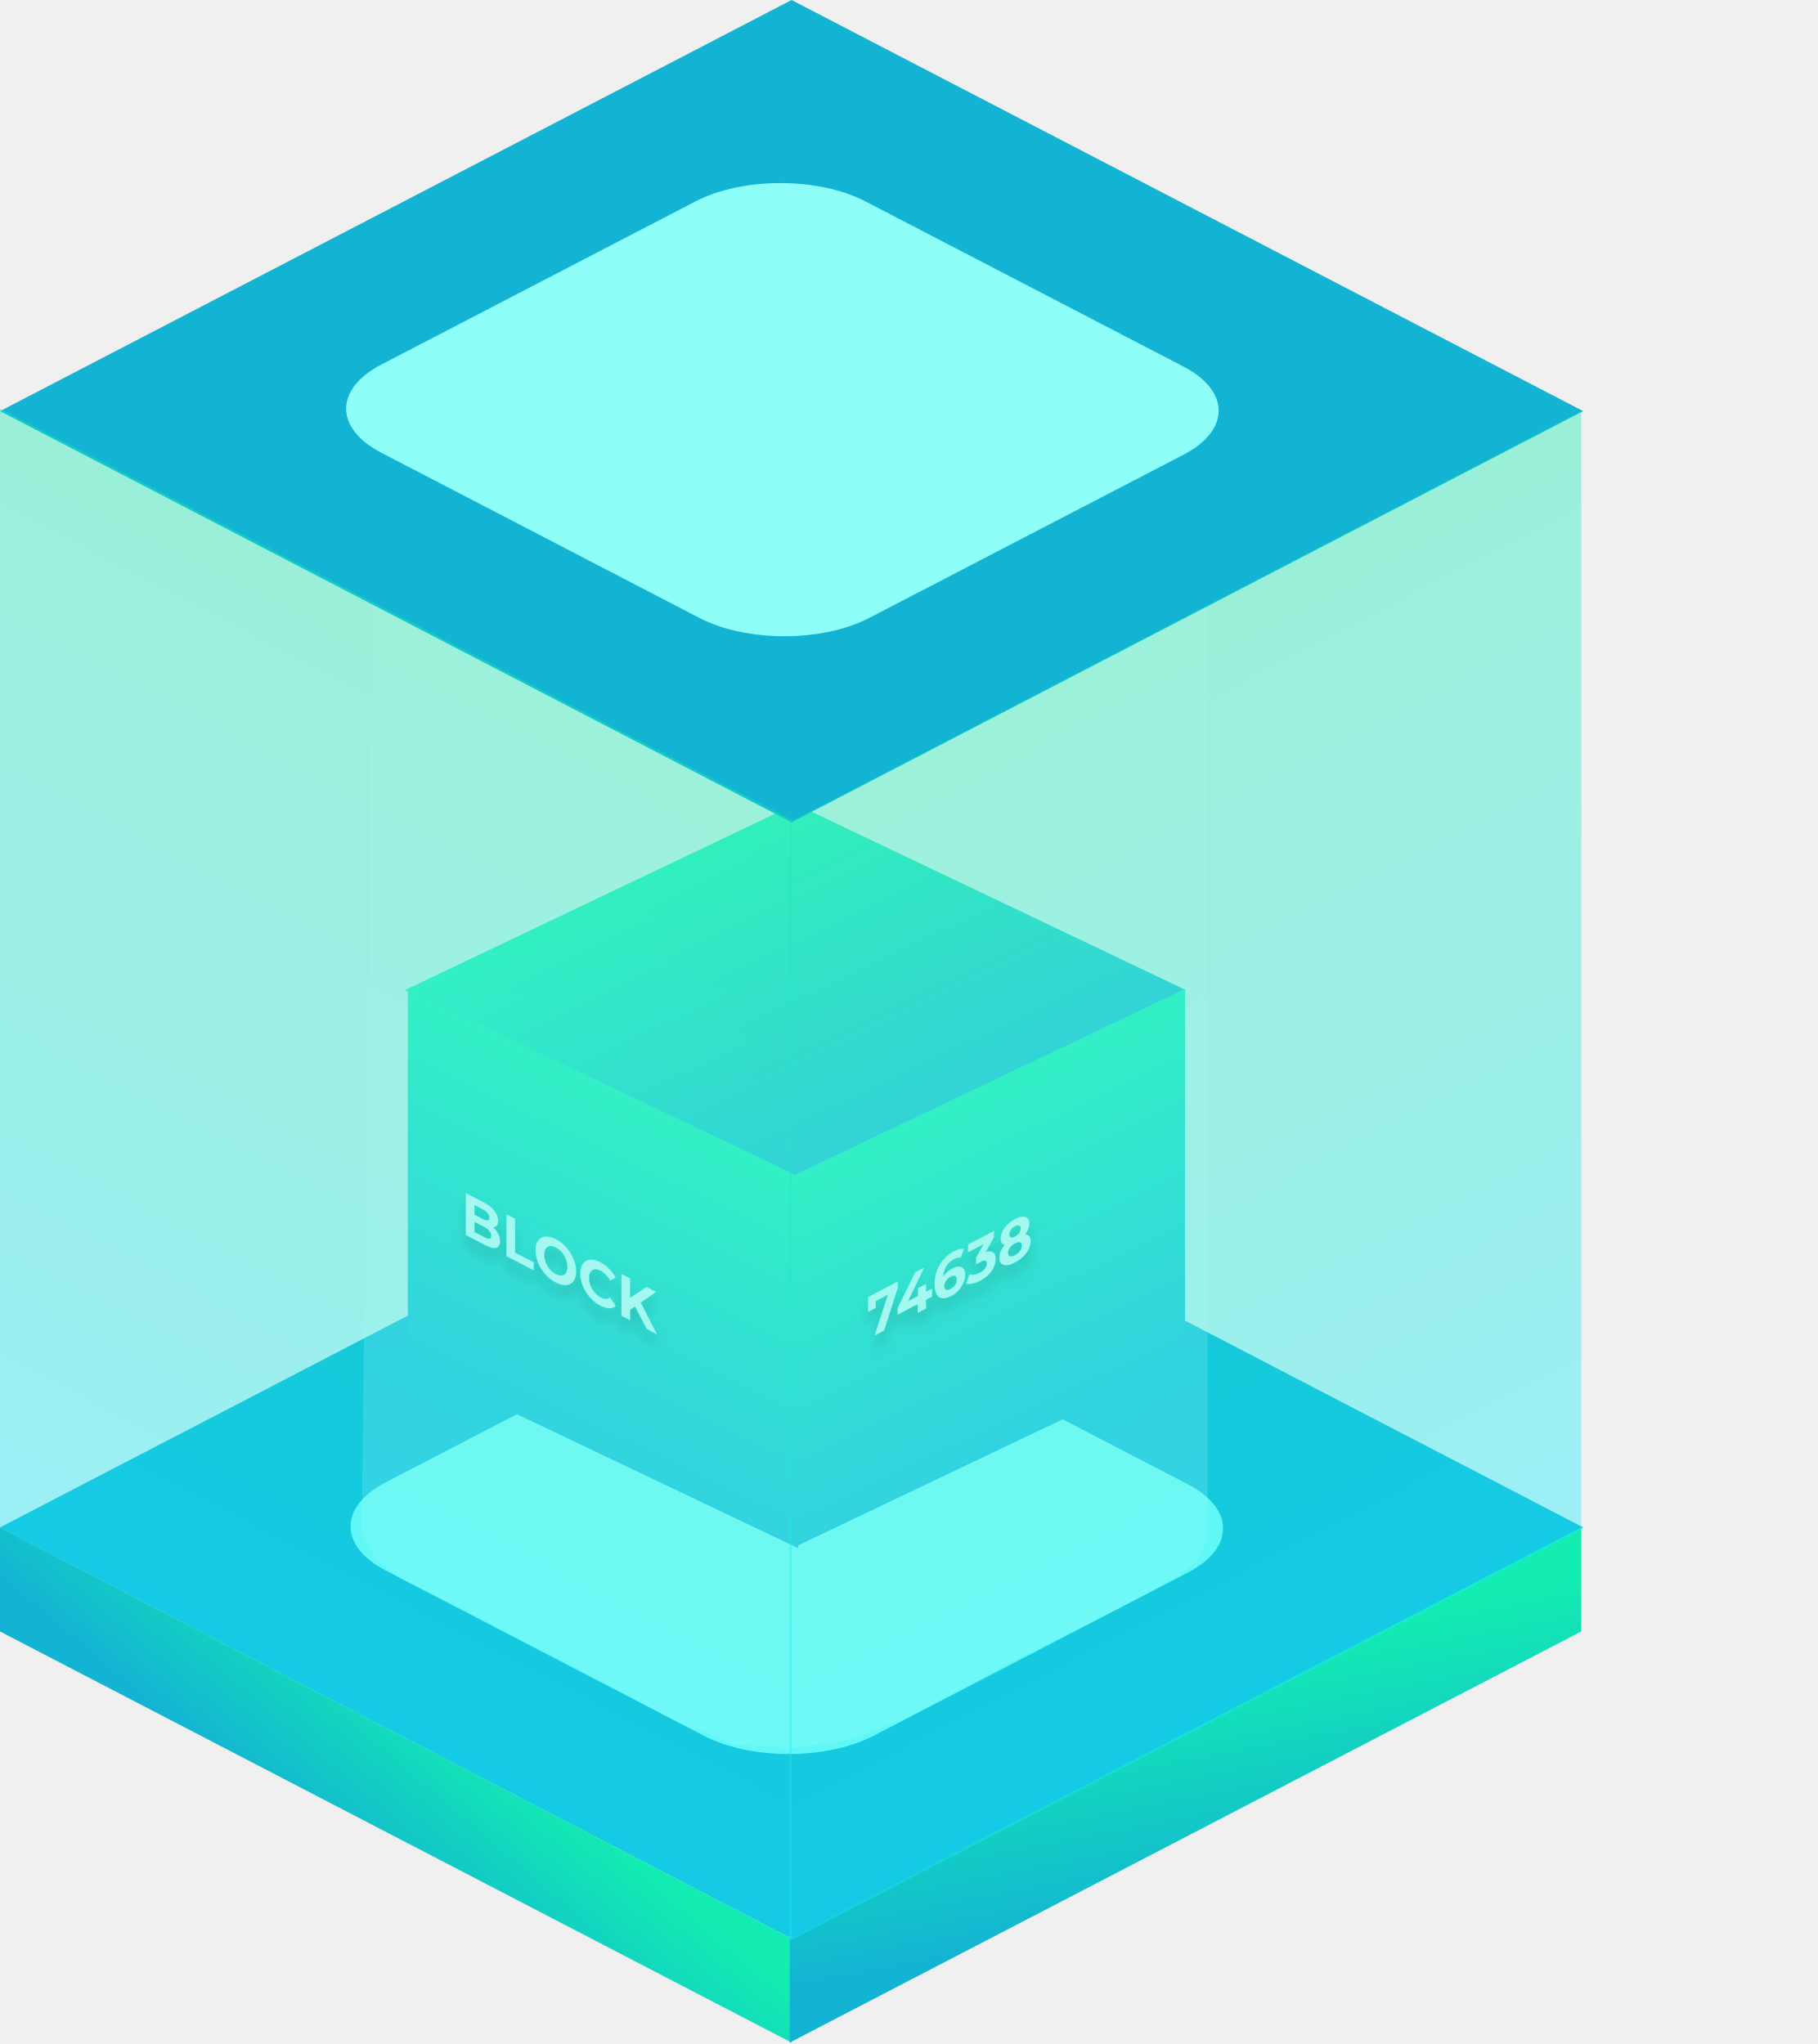
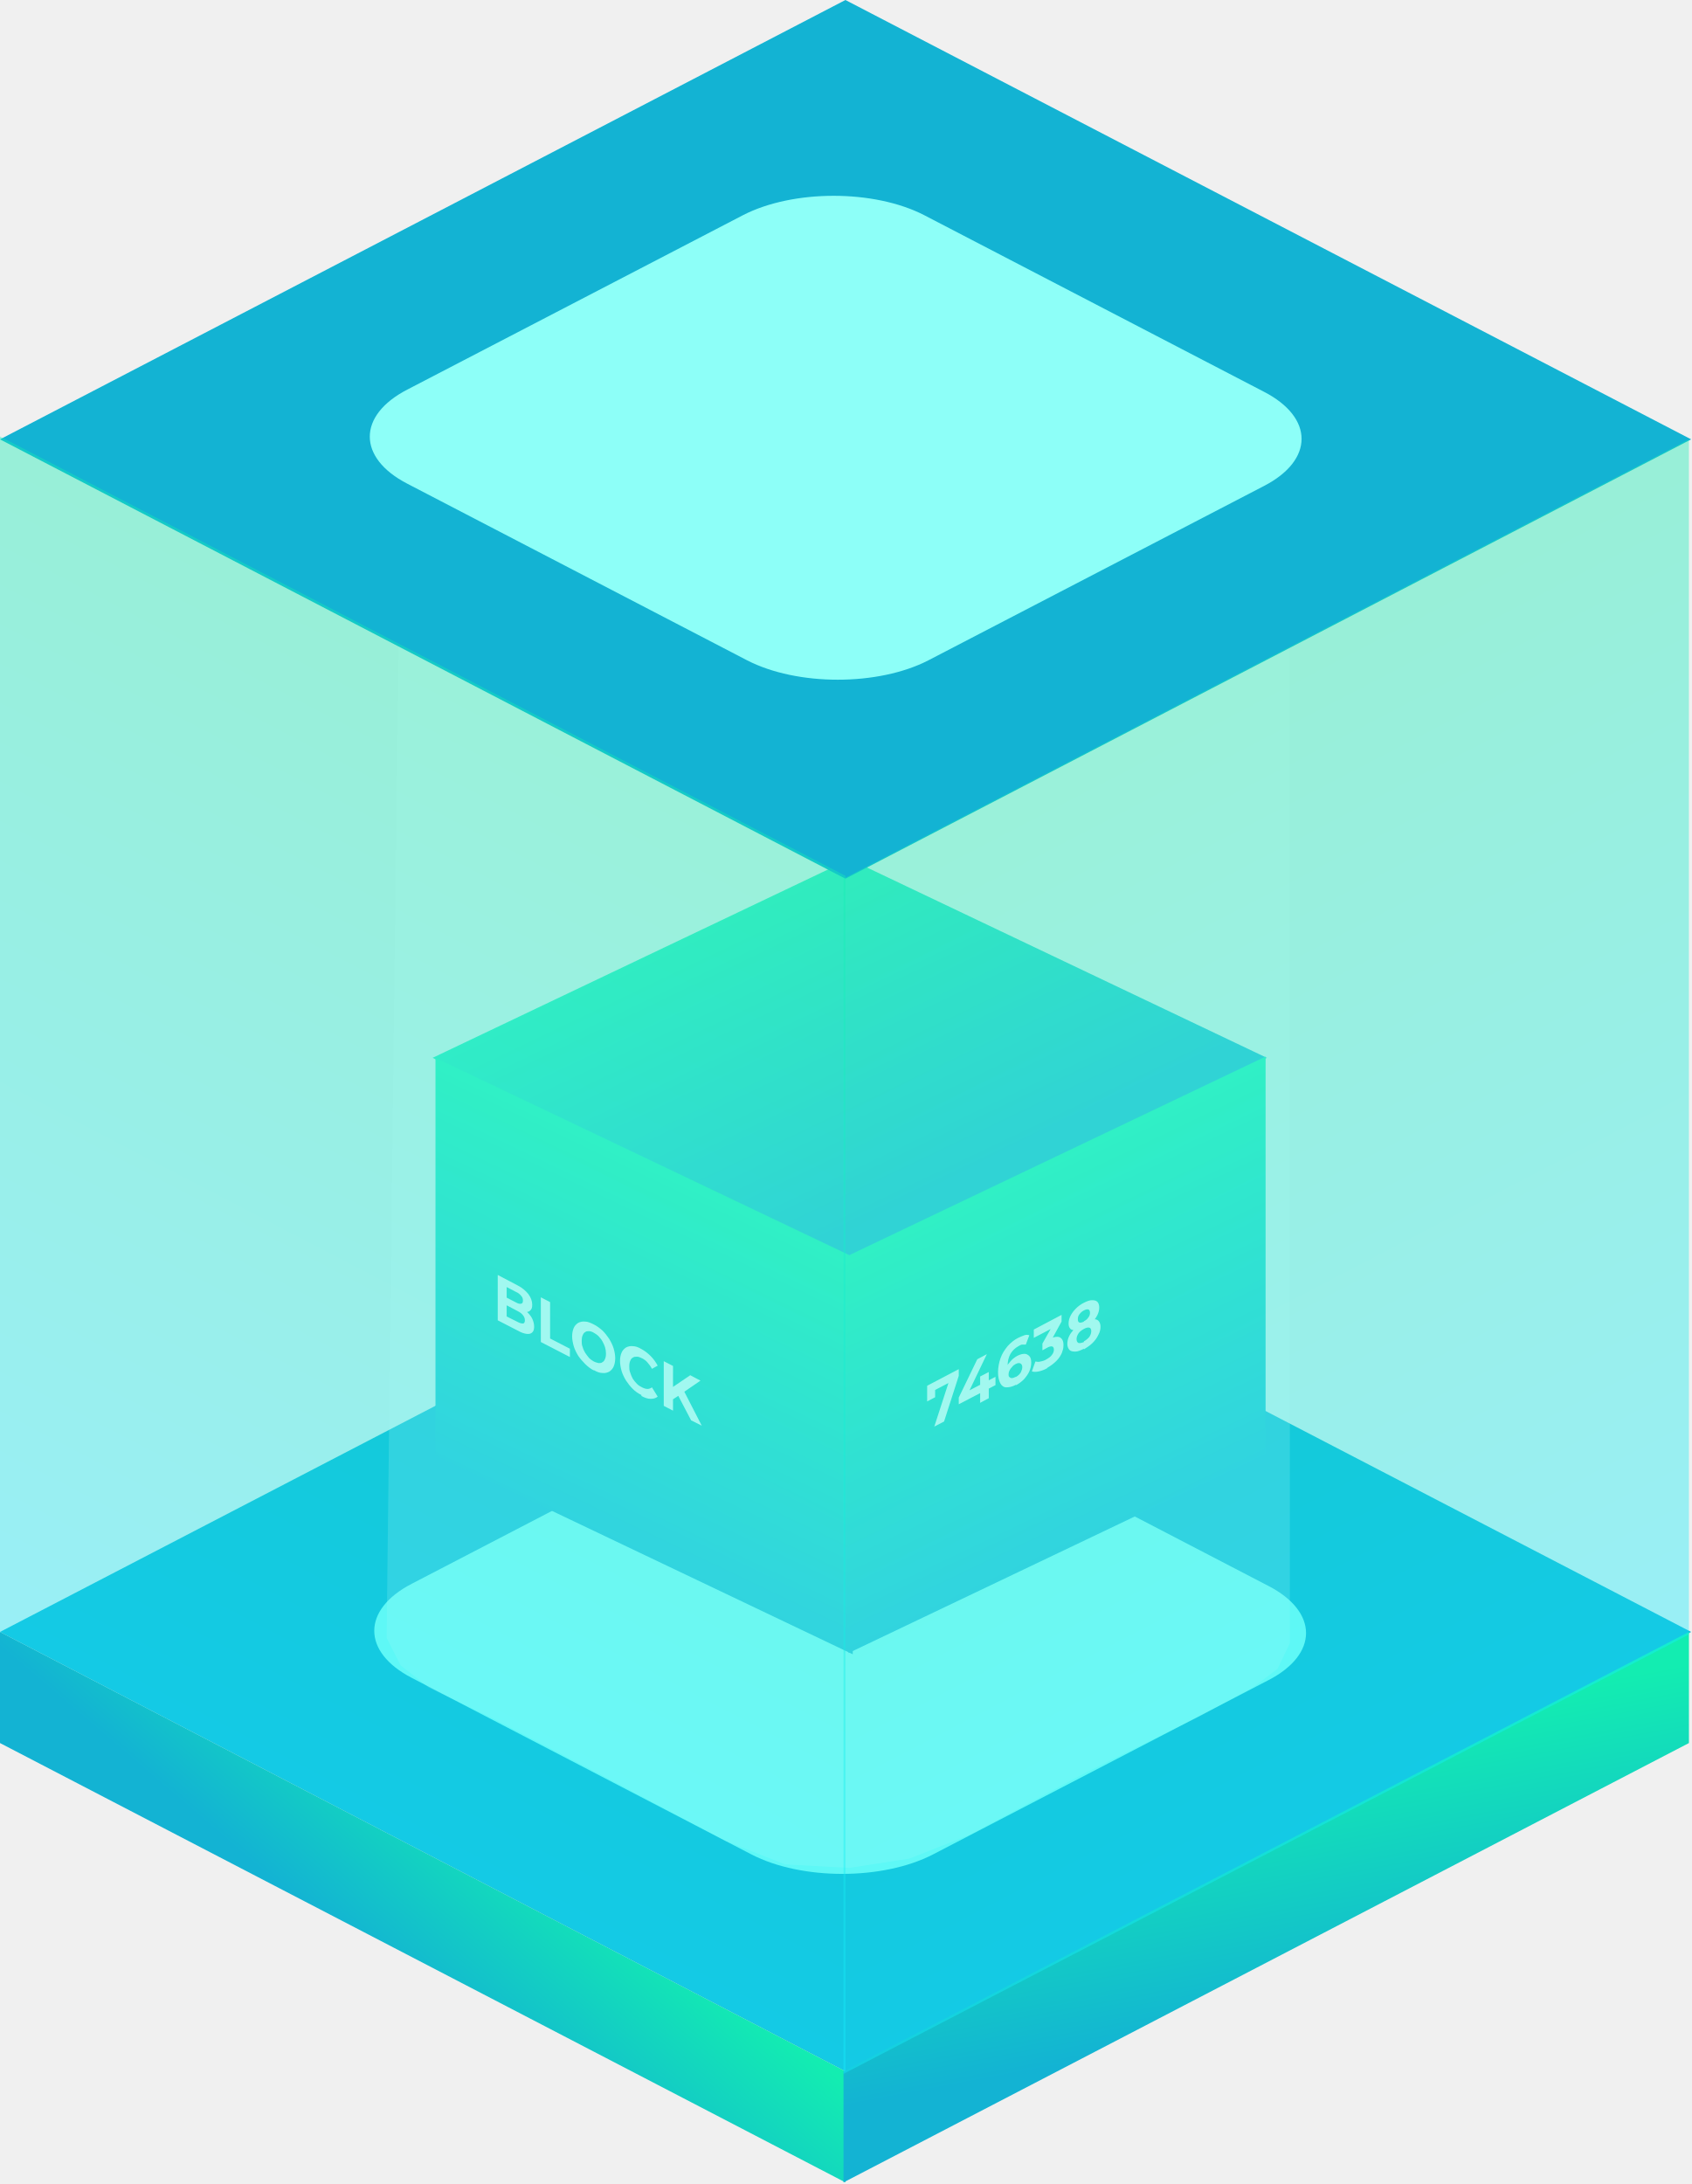
- <svg xmlns="http://www.w3.org/2000/svg" width="608" height="684" viewBox="0 0 608 684" fill="none">
-   <rect width="298.434" height="298.434" transform="matrix(0.887397 -0.461006 0.887397 0.461006 0 511.135)" fill="#13B3D3" />
-   <rect width="298.434" height="34.815" transform="matrix(0.887397 0.461006 0 1 0 511.135)" fill="url(#paint0_linear_149_7)" />
-   <rect width="298.434" height="34.815" transform="matrix(0.887397 -0.461006 0 1 264.188 648.714)" fill="url(#paint1_linear_149_7)" />
-   <g style="mix-blend-mode:screen">
-     <rect width="182.487" height="183.944" rx="32" transform="matrix(0.887397 -0.461006 0.887397 0.461006 100.641 510.799)" fill="#84FFD4" />
-   </g>
-   <rect width="144.718" height="144.718" transform="matrix(0.902729 -0.430209 0.902729 0.430209 135.477 331.323)" fill="url(#paint2_linear_149_7)" />
-   <rect width="144.718" height="124.518" transform="matrix(0.902729 0.430209 0 1 136.43 331.323)" fill="url(#paint3_linear_149_7)" />
-   <rect width="144.718" height="124.518" transform="matrix(0.902729 -0.430209 0 1 265.805 393.188)" fill="url(#paint4_linear_149_7)" />
-   <g filter="url(#filter0_d_149_7)">
-     <path d="M155.864 413.276V399.276L161.933 402.429C163.495 403.24 164.667 404.182 165.448 405.254C166.24 406.333 166.637 407.419 166.637 408.512C166.637 409.245 166.477 409.802 166.158 410.183C165.838 410.551 165.4 410.736 164.844 410.741C164.288 410.745 163.649 410.56 162.927 410.185L163.265 409.54C164.046 409.946 164.738 410.452 165.341 411.059C165.945 411.653 166.412 412.315 166.743 413.047C167.086 413.786 167.258 414.562 167.258 415.375C167.258 416.575 166.838 417.297 165.998 417.54C165.158 417.77 163.921 417.461 162.288 416.613L155.864 413.276ZM158.721 412.32L162.075 414.063C162.821 414.45 163.383 414.608 163.762 414.538C164.152 414.461 164.347 414.123 164.347 413.523C164.347 412.936 164.152 412.401 163.762 411.918C163.383 411.428 162.821 410.99 162.075 410.603L158.508 408.749V406.389L161.579 407.984C162.277 408.347 162.809 408.49 163.176 408.414C163.554 408.331 163.744 408.009 163.744 407.449C163.744 406.903 163.554 406.398 163.176 405.934C162.809 405.464 162.277 405.047 161.579 404.684L158.721 403.2V412.32ZM169.435 420.326V406.326L172.31 407.819V419.179L178.539 422.416V425.056L169.435 420.326ZM185.972 429.157C184.99 428.647 184.079 427.993 183.239 427.197C182.411 426.407 181.689 425.525 181.074 424.552C180.47 423.585 179.997 422.573 179.654 421.515C179.323 420.462 179.157 419.416 179.157 418.376C179.157 417.336 179.323 416.462 179.654 415.755C179.997 415.053 180.476 414.535 181.091 414.201C181.707 413.868 182.428 413.736 183.257 413.806C184.085 413.877 184.984 414.164 185.954 414.668C186.936 415.178 187.836 415.825 188.652 416.609C189.48 417.399 190.196 418.278 190.8 419.245C191.415 420.218 191.894 421.233 192.237 422.292C192.58 423.337 192.752 424.386 192.752 425.439C192.752 426.479 192.58 427.357 192.237 428.072C191.894 428.773 191.415 429.291 190.8 429.625C190.196 429.951 189.48 430.079 188.652 430.009C187.836 429.945 186.942 429.661 185.972 429.157ZM185.954 426.388C186.51 426.677 187.019 426.834 187.481 426.861C187.954 426.893 188.368 426.802 188.723 426.586C189.078 426.37 189.35 426.039 189.539 425.59C189.741 425.148 189.841 424.594 189.841 423.927C189.841 423.26 189.741 422.601 189.539 421.95C189.35 421.305 189.078 420.69 188.723 420.106C188.38 419.528 187.972 419.009 187.498 418.55C187.025 418.091 186.51 417.717 185.954 417.428C185.398 417.139 184.884 416.978 184.41 416.946C183.949 416.919 183.541 417.014 183.186 417.229C182.831 417.445 182.553 417.774 182.352 418.216C182.162 418.664 182.068 419.222 182.068 419.889C182.068 420.542 182.162 421.198 182.352 421.856C182.553 422.507 182.825 423.122 183.168 423.7C183.523 424.285 183.937 424.806 184.41 425.266C184.884 425.725 185.398 426.099 185.954 426.388ZM200.858 436.89C199.9 436.392 199.006 435.755 198.178 434.978C197.362 434.194 196.652 433.319 196.048 432.352C195.445 431.385 194.972 430.372 194.629 429.314C194.297 428.262 194.132 427.209 194.132 426.156C194.132 425.103 194.297 424.222 194.629 423.514C194.972 422.812 195.445 422.292 196.048 421.952C196.664 421.618 197.38 421.49 198.196 421.567C199.012 421.631 199.906 421.916 200.876 422.42C201.953 422.979 202.923 423.696 203.787 424.572C204.662 425.44 205.396 426.434 205.987 427.555L204.142 428.516C203.716 427.748 203.242 427.096 202.722 426.558C202.201 426.008 201.633 425.573 201.018 425.253C200.438 424.952 199.906 424.782 199.421 424.744C198.935 424.705 198.515 424.793 198.161 425.009C197.806 425.224 197.527 425.553 197.326 425.996C197.137 426.444 197.042 427.001 197.042 427.668C197.042 428.335 197.137 428.991 197.326 429.636C197.527 430.287 197.806 430.904 198.161 431.489C198.515 432.073 198.935 432.598 199.421 433.064C199.906 433.529 200.438 433.912 201.018 434.213C201.633 434.533 202.201 434.695 202.722 434.698C203.242 434.689 203.716 434.515 204.142 434.176L205.987 437.055C205.396 437.561 204.662 437.8 203.787 437.772C202.923 437.75 201.947 437.456 200.858 436.89ZM210.502 438.461L210.343 434.638L216.288 430.666L219.483 432.326L214.123 436.041L212.526 437.132L210.502 438.461ZM207.929 440.324V426.324L210.786 427.808V441.808L207.929 440.324ZM216.43 444.74L212.011 436.344L213.892 435.022L219.785 446.483L216.43 444.74Z" fill="white" />
-   </g>
-   <g filter="url(#filter1_d_149_7)">
-     <path d="M292.634 446.891L297.625 431.504L298.368 432.513L291.695 436.024L292.97 433.834V437.634L290.421 438.975V434.055L300.351 428.83V430.93L295.749 445.252L292.634 446.891ZM300.327 439.903V437.723L306.168 425.769L309.177 424.186L303.46 436.074L302.062 436.35L311.814 431.219V433.859L300.327 439.903ZM307 439.332V436.392L307.089 433.705V431.085L309.797 429.66V437.86L307 439.332ZM318.212 433.673C317.079 434.269 316.094 434.52 315.256 434.428C314.43 434.329 313.793 433.884 313.345 433.094C312.896 432.303 312.672 431.154 312.672 429.647C312.672 428.034 312.937 426.528 313.468 425.128C314.011 423.723 314.755 422.478 315.699 421.395C316.654 420.305 317.752 419.435 318.991 418.783C319.651 418.435 320.283 418.183 320.885 418.026C321.486 417.87 322.006 417.837 322.442 417.927L321.38 420.866C321.038 420.779 320.672 420.791 320.283 420.903C319.893 421.001 319.486 421.162 319.061 421.386C317.988 421.951 317.138 422.764 316.513 423.827C315.887 424.889 315.575 426.14 315.575 427.58C315.575 427.82 315.575 428.087 315.575 428.38C315.586 428.667 315.622 428.942 315.681 429.204L314.884 428.783C315.109 428.145 315.398 427.56 315.752 427.027C316.106 426.481 316.525 425.994 317.008 425.566C317.504 425.118 318.047 424.739 318.637 424.429C319.439 424.007 320.159 423.808 320.796 423.833C321.433 423.858 321.941 424.097 322.318 424.552C322.708 425 322.902 425.665 322.902 426.545C322.902 427.491 322.69 428.43 322.265 429.36C321.852 430.271 321.292 431.105 320.584 431.865C319.887 432.604 319.097 433.207 318.212 433.673ZM318.053 431.336C318.454 431.125 318.808 430.859 319.115 430.538C319.433 430.197 319.681 429.82 319.858 429.406C320.035 428.993 320.123 428.58 320.123 428.167C320.123 427.527 319.929 427.123 319.539 426.954C319.162 426.766 318.654 426.84 318.017 427.175C317.592 427.398 317.221 427.687 316.902 428.042C316.584 428.383 316.33 428.763 316.141 429.182C315.964 429.582 315.876 429.988 315.876 430.402C315.876 430.802 315.964 431.115 316.141 431.342C316.318 431.556 316.566 431.672 316.884 431.691C317.203 431.697 317.592 431.578 318.053 431.336ZM327.959 428.544C327.098 428.997 326.243 429.321 325.393 429.514C324.543 429.695 323.824 429.7 323.234 429.53L324.349 426.464C324.821 426.602 325.369 426.62 325.995 426.518C326.62 426.415 327.251 426.196 327.889 425.861C328.608 425.482 329.175 425.024 329.588 424.487C330.001 423.95 330.207 423.401 330.207 422.841C330.207 422.308 330.024 421.984 329.659 421.87C329.293 421.756 328.703 421.913 327.889 422.341L326.579 423.03V420.89L330.03 414.654L330.349 415.647L323.853 419.064V416.464L332.526 411.901V414.001L329.092 420.228L327.641 420.052L328.473 419.614C329.995 418.813 331.145 418.594 331.924 418.958C332.703 419.321 333.092 420.11 333.092 421.323C333.092 422.11 332.909 422.946 332.544 423.832C332.178 424.704 331.617 425.553 330.862 426.377C330.107 427.201 329.139 427.923 327.959 428.544ZM339.549 422.446C338.511 422.992 337.602 423.297 336.823 423.36C336.044 423.41 335.437 423.23 335 422.819C334.564 422.396 334.345 421.751 334.345 420.884C334.345 420.017 334.558 419.172 334.983 418.349C335.419 417.506 336.027 416.726 336.806 416.009C337.584 415.28 338.499 414.639 339.549 414.086C340.611 413.527 341.531 413.203 342.31 413.113C343.101 413.004 343.708 413.144 344.133 413.534C344.57 413.904 344.788 414.523 344.788 415.389C344.788 416.256 344.57 417.131 344.133 418.014C343.697 418.884 343.083 419.707 342.292 420.483C341.514 421.239 340.599 421.893 339.549 422.446ZM339.549 420.066C340.269 419.687 340.835 419.209 341.248 418.632C341.673 418.048 341.885 417.443 341.885 416.817C341.885 416.19 341.673 415.815 341.248 415.692C340.835 415.549 340.269 415.667 339.549 416.046C338.841 416.418 338.281 416.893 337.868 417.471C337.455 418.035 337.248 418.63 337.248 419.257C337.248 419.883 337.455 420.268 337.868 420.411C338.281 420.553 338.841 420.438 339.549 420.066ZM339.549 415.726C338.593 416.229 337.755 416.523 337.036 416.608C336.328 416.688 335.773 416.553 335.372 416.204C334.983 415.835 334.788 415.258 334.788 414.471C334.788 413.644 334.988 412.832 335.39 412.034C335.791 411.223 336.351 410.468 337.071 409.77C337.791 409.058 338.617 408.456 339.549 407.966C340.505 407.463 341.337 407.192 342.045 407.153C342.764 407.094 343.325 407.259 343.726 407.648C344.139 408.018 344.346 408.616 344.346 409.442C344.346 410.229 344.145 411.014 343.744 411.799C343.354 412.564 342.8 413.282 342.08 413.954C341.36 414.626 340.517 415.217 339.549 415.726ZM339.549 413.826C340.151 413.509 340.623 413.108 340.965 412.621C341.319 412.128 341.496 411.615 341.496 411.082C341.496 410.522 341.313 410.184 340.947 410.07C340.593 409.95 340.127 410.042 339.549 410.346C338.983 410.644 338.522 411.039 338.168 411.532C337.814 412.025 337.637 412.552 337.637 413.112C337.637 413.645 337.809 413.975 338.151 414.102C338.493 414.228 338.959 414.136 339.549 413.826Z" fill="white" />
-   </g>
-   <path d="M125.392 137L261.559 209.092L404 137V514.625L400.235 522.635L392.705 528.356L375.763 537.511L339.996 555.248L303.601 574.701L284.776 582.139L265.951 585L245.871 583.856L227.047 576.418L189.397 556.392L154.257 538.083L134.177 528.356L125.392 521.49L121 512.908L125.392 137Z" fill="white" fill-opacity="0.21" />
-   <rect width="298.434" height="298.434" transform="matrix(0.887397 -0.461006 0.887397 0.461006 0 137.58)" fill="#13B3D3" />
-   <g style="mix-blend-mode:screen">
-     <rect width="182.487" height="183.944" rx="32" transform="matrix(0.887397 -0.461006 0.887397 0.461006 99.1641 136.748)" fill="#84FFD4" />
-   </g>
-   <rect width="298.434" height="374.353" transform="matrix(0.887397 0.461006 0 1 0 136.709)" fill="url(#paint5_linear_149_7)" fill-opacity="0.39" />
-   <rect width="298.434" height="374.353" transform="matrix(0.887397 -0.461006 0 1 264.188 275.159)" fill="url(#paint6_linear_149_7)" fill-opacity="0.39" />
+ <svg xmlns="http://www.w3.org/2000/svg" version="1.1" viewBox="0 0 529.7 684">
  <defs>
-     <filter id="filter0_d_149_7" x="151.867" y="399.036" width="71.914" height="55.687" filterUnits="userSpaceOnUse" color-interpolation-filters="sRGB">
-       <feFlood flood-opacity="0" result="BackgroundImageFix" />
-       <feColorMatrix in="SourceAlpha" type="matrix" values="0 0 0 0 0 0 0 0 0 0 0 0 0 0 0 0 0 0 127 0" result="hardAlpha" />
-       <feOffset dy="4" />
-       <feGaussianBlur stdDeviation="2" />
-       <feComposite in2="hardAlpha" operator="out" />
-       <feColorMatrix type="matrix" values="0 0 0 0 0 0 0 0 0 0 0 0 0 0 0 0 0 0 0.25 0" />
-       <feBlend mode="normal" in2="BackgroundImageFix" result="effect1_dropShadow_149_7" />
-       <feBlend mode="normal" in="SourceGraphic" in2="effect1_dropShadow_149_7" result="shape" />
-     </filter>
-     <filter id="filter1_d_149_7" x="286.422" y="405.209" width="62.367" height="51.085" filterUnits="userSpaceOnUse" color-interpolation-filters="sRGB">
-       <feFlood flood-opacity="0" result="BackgroundImageFix" />
-       <feColorMatrix in="SourceAlpha" type="matrix" values="0 0 0 0 0 0 0 0 0 0 0 0 0 0 0 0 0 0 127 0" result="hardAlpha" />
-       <feOffset dy="4" />
-       <feGaussianBlur stdDeviation="2" />
-       <feComposite in2="hardAlpha" operator="out" />
-       <feColorMatrix type="matrix" values="0 0 0 0 0 0 0 0 0 0 0 0 0 0 0 0 0 0 0.25 0" />
-       <feBlend mode="normal" in2="BackgroundImageFix" result="effect1_dropShadow_149_7" />
-       <feBlend mode="normal" in="SourceGraphic" in2="effect1_dropShadow_149_7" result="shape" />
-     </filter>
-     <linearGradient id="paint0_linear_149_7" x1="-0.231" y1="17.834" x2="23.434" y2="-63.301" gradientUnits="userSpaceOnUse">
-       <stop stop-color="#13B3D3" />
-       <stop offset="1" stop-color="#13EDB1" />
+     <style>
+       .cls-1 {
+         fill: url(#linear-gradient-5);
+       }
+ 
+       .cls-2 {
+         fill: url(#linear-gradient-4);
+       }
+ 
+       .cls-3 {
+         fill: url(#linear-gradient-3);
+       }
+ 
+       .cls-4 {
+         fill: url(#linear-gradient-2);
+       }
+ 
+       .cls-5 {
+         fill: url(#linear-gradient);
+       }
+ 
+       .cls-6 {
+         fill: #13b3d3;
+       }
+ 
+       .cls-7 {
+         isolation: isolate;
+       }
+ 
+       .cls-8, .cls-9 {
+         fill: #fff;
+       }
+ 
+       .cls-10 {
+         fill: #84ffd4;
+       }
+ 
+       .cls-11 {
+         mix-blend-mode: screen;
+       }
+ 
+       .cls-9 {
+         fill-opacity: .2;
+       }
+ 
+       .cls-12 {
+         fill: url(#linear-gradient-6);
+       }
+ 
+       .cls-12, .cls-13 {
+         fill-opacity: .4;
+       }
+ 
+       .cls-13 {
+         fill: url(#linear-gradient-7);
+       }
+     </style>
+     <linearGradient id="linear-gradient" x1="163.7" y1="735.6" x2="187.3" y2="816.7" gradientTransform="translate(-23.3 1292.6) rotate(27.5) scale(1 -.9) skewX(-24.7)" gradientUnits="userSpaceOnUse">
+       <stop offset="0" stop-color="#13b3d3" />
+       <stop offset="1" stop-color="#13edb1" />
    </linearGradient>
-     <linearGradient id="paint1_linear_149_7" x1="-0.231" y1="17.834" x2="23.434" y2="-63.301" gradientUnits="userSpaceOnUse">
-       <stop stop-color="#13B3D3" />
-       <stop offset="1" stop-color="#13EDB1" />
+     <linearGradient id="linear-gradient-2" x1="163.7" y1="520.5" x2="187.3" y2="601.6" gradientTransform="translate(240.9 1239.3) rotate(-27.5) scale(1 -.9) skewX(24.7)" gradientUnits="userSpaceOnUse">
+       <stop offset="0" stop-color="#13b3d3" />
+       <stop offset="1" stop-color="#13edb1" />
    </linearGradient>
-     <linearGradient id="paint2_linear_149_7" x1="72.359" y1="0" x2="72.359" y2="144.718" gradientUnits="userSpaceOnUse">
-       <stop stop-color="#13EDB1" />
-       <stop offset="1" stop-color="#13B3D3" />
+     <linearGradient id="linear-gradient-3" x1="-216.4" y1="543.9" x2="-216.4" y2="399.2" gradientTransform="translate(887.2 441.1) rotate(-25.5) scale(1 -.8) skewX(-32.2)" gradientUnits="userSpaceOnUse">
+       <stop offset="0" stop-color="#13edb1" />
+       <stop offset="1" stop-color="#13b3d3" />
    </linearGradient>
-     <linearGradient id="paint3_linear_149_7" x1="72.359" y1="0" x2="72.359" y2="124.518" gradientUnits="userSpaceOnUse">
-       <stop stop-color="#13EDB1" />
-       <stop offset="1" stop-color="#13B3D3" />
+     <linearGradient id="linear-gradient-4" x1="94.7" y1="784.6" x2="94.7" y2="660.1" gradientTransform="translate(116.3 1106.4) rotate(25.5) scale(1 -.9) skewX(-23.3)" gradientUnits="userSpaceOnUse">
+       <stop offset="0" stop-color="#13edb1" />
+       <stop offset="1" stop-color="#13b3d3" />
    </linearGradient>
-     <linearGradient id="paint4_linear_149_7" x1="72.359" y1="0" x2="72.359" y2="124.518" gradientUnits="userSpaceOnUse">
-       <stop stop-color="#13EDB1" />
-       <stop offset="1" stop-color="#13B3D3" />
+     <linearGradient id="linear-gradient-5" x1="94.7" y1="587.4" x2="94.7" y2="462.8" gradientTransform="translate(245.7 990.1) rotate(-25.5) scale(1 -.9) skewX(23.3)" gradientUnits="userSpaceOnUse">
+       <stop offset="0" stop-color="#13edb1" />
+       <stop offset="1" stop-color="#13b3d3" />
    </linearGradient>
-     <linearGradient id="paint5_linear_149_7" x1="149.217" y1="0" x2="149.217" y2="374.353" gradientUnits="userSpaceOnUse">
-       <stop stop-color="#13EDB1" />
-       <stop offset="1" stop-color="#17EDFE" />
+     <linearGradient id="linear-gradient-6" x1="175.5" y1="793.5" x2="175.5" y2="419.2" gradientTransform="translate(-23.3 918.1) rotate(27.5) scale(1 -.9) skewX(-24.7)" gradientUnits="userSpaceOnUse">
+       <stop offset="0" stop-color="#13edb1" />
+       <stop offset="1" stop-color="#17edfe" />
    </linearGradient>
-     <linearGradient id="paint6_linear_149_7" x1="149.217" y1="0" x2="149.217" y2="374.353" gradientUnits="userSpaceOnUse">
-       <stop stop-color="#13EDB1" />
-       <stop offset="1" stop-color="#17EDFE" />
+     <linearGradient id="linear-gradient-7" x1="175.5" y1="578.5" x2="175.5" y2="204.1" gradientTransform="translate(240.9 865.7) rotate(-27.5) scale(1 -.9) skewX(24.7)" gradientUnits="userSpaceOnUse">
+       <stop offset="0" stop-color="#13edb1" />
+       <stop offset="1" stop-color="#17edfe" />
    </linearGradient>
  </defs>
+   <g class="cls-7">
+     <g id="Layer_1">
+       <polygon class="cls-6" points="0 511.1 264.8 373.6 529.7 511.1 264.8 648.7 0 511.1" />
+       <polygon class="cls-5" points="0 511.1 264.8 648.7 264.8 683.5 0 545.9 0 511.1" />
+       <polygon class="cls-4" points="264.2 648.7 529 511.1 529 545.9 264.2 683.5 264.2 648.7" />
+       <g class="cls-11">
+         <path class="cls-10" d="M129,496l105.1-54.6c15.7-8.1,41.1-8.1,56.8,0l106.4,55.3c15.7,8.1,15.7,21.4,0,29.5l-105.1,54.6c-15.7,8.1-41.1,8.1-56.8,0l-106.4-55.3c-15.7-8.1-15.7-21.4,0-29.5Z" />
+       </g>
+       <polygon class="cls-3" points="135.5 331.3 266.1 269.1 396.8 331.3 266.1 393.6 135.5 331.3" />
+       <polygon class="cls-2" points="136.4 331.3 267.1 393.6 267.1 518.1 136.4 455.8 136.4 331.3" />
+       <polygon class="cls-1" points="265.8 393.2 396.4 330.9 396.4 455.4 265.8 517.7 265.8 393.2" />
+       <path class="cls-8" d="M155.9,413.3v-14l6.1,3.2c1.6.8,2.7,1.8,3.5,2.8.8,1.1,1.2,2.2,1.2,3.3s-.2,1.3-.5,1.7c-.3.4-.8.6-1.3.6-.6,0-1.2-.2-1.9-.6l.3-.6c.8.4,1.5.9,2.1,1.5.6.6,1.1,1.3,1.4,2,.3.7.5,1.5.5,2.3,0,1.2-.4,1.9-1.3,2.2-.8.2-2.1,0-3.7-.9l-6.4-3.3ZM158.7,412.3l3.4,1.7c.7.4,1.3.5,1.7.5.4,0,.6-.4.6-1s-.2-1.1-.6-1.6c-.4-.5-.9-.9-1.7-1.3l-3.6-1.9v-2.4l3.1,1.6c.7.4,1.2.5,1.6.4.4,0,.6-.4.6-1s-.2-1.1-.6-1.5c-.4-.5-.9-.9-1.6-1.2l-2.9-1.5v9.1ZM169.4,420.3v-14l2.9,1.5v11.4l6.2,3.2v2.6l-9.1-4.7ZM186,429.2c-1-.5-1.9-1.2-2.7-2-.8-.8-1.6-1.7-2.2-2.6-.6-1-1.1-2-1.4-3-.3-1.1-.5-2.1-.5-3.1s.2-1.9.5-2.6c.3-.7.8-1.2,1.4-1.6.6-.3,1.3-.5,2.2-.4.8,0,1.7.4,2.7.9,1,.5,1.9,1.2,2.7,1.9.8.8,1.5,1.7,2.1,2.6.6,1,1.1,2,1.4,3,.3,1,.5,2.1.5,3.1s-.2,1.9-.5,2.6c-.3.7-.8,1.2-1.4,1.6-.6.3-1.3.5-2.1.4-.8,0-1.7-.3-2.7-.9ZM186,426.4c.6.3,1.1.4,1.5.5.5,0,.9,0,1.2-.3.4-.2.6-.5.8-1,.2-.4.3-1,.3-1.7s-.1-1.3-.3-2c-.2-.6-.5-1.3-.8-1.8-.3-.6-.8-1.1-1.2-1.6-.5-.5-1-.8-1.5-1.1s-1.1-.5-1.5-.5c-.5,0-.9,0-1.2.3-.4.2-.6.5-.8,1-.2.4-.3,1-.3,1.7s0,1.3.3,2c.2.7.5,1.3.8,1.8.4.6.8,1.1,1.2,1.6.5.5,1,.8,1.5,1.1ZM200.9,436.9c-1-.5-1.9-1.1-2.7-1.9-.8-.8-1.5-1.7-2.1-2.6-.6-1-1.1-2-1.4-3-.3-1.1-.5-2.1-.5-3.2s.2-1.9.5-2.6c.3-.7.8-1.2,1.4-1.6.6-.3,1.3-.5,2.1-.4.8,0,1.7.3,2.7.9,1.1.6,2,1.3,2.9,2.2.9.9,1.6,1.9,2.2,3l-1.8,1c-.4-.8-.9-1.4-1.4-2-.5-.6-1.1-1-1.7-1.3-.6-.3-1.1-.5-1.6-.5-.5,0-.9,0-1.3.3-.4.2-.6.5-.8,1-.2.4-.3,1-.3,1.7s0,1.3.3,2c.2.7.5,1.3.8,1.9.4.6.8,1.1,1.3,1.6.5.5,1,.8,1.6,1.1.6.3,1.2.5,1.7.5.5,0,1-.2,1.4-.5l1.8,2.9c-.6.5-1.3.7-2.2.7-.9,0-1.8-.3-2.9-.9ZM210.5,438.5l-.2-3.8,5.9-4,3.2,1.7-5.4,3.7-1.6,1.1-2,1.3ZM207.9,440.3v-14l2.9,1.5v14l-2.9-1.5ZM216.4,444.7l-4.4-8.4,1.9-1.3,5.9,11.5-3.4-1.7Z" />
+       <path class="cls-8" d="M292.6,446.9l5-15.4.7,1-6.7,3.5,1.3-2.2v3.8l-2.5,1.3v-4.9l9.9-5.2v2.1l-4.6,14.3-3.1,1.6ZM300.3,439.9v-2.2l5.8-12,3-1.6-5.7,11.9-1.4.3,9.8-5.1v2.6l-11.5,6ZM307,439.3v-5.6c0,0,0-2.6,0-2.6l2.7-1.4v8.2l-2.8,1.5ZM318.2,433.7c-1.1.6-2.1.8-3,.8-.8,0-1.5-.5-1.9-1.3-.4-.8-.7-1.9-.7-3.4s.3-3.1.8-4.5c.5-1.4,1.3-2.6,2.2-3.7,1-1.1,2.1-2,3.3-2.6.7-.3,1.3-.6,1.9-.8.6-.2,1.1-.2,1.6,0l-1.1,2.9c-.3,0-.7,0-1.1,0-.4,0-.8.3-1.2.5-1.1.6-1.9,1.4-2.5,2.4-.6,1.1-.9,2.3-.9,3.8v.8c0,.3,0,.6.1.8l-.8-.4c.2-.6.5-1.2.9-1.8.4-.5.8-1,1.3-1.5.5-.4,1-.8,1.6-1.1.8-.4,1.5-.6,2.2-.6.6,0,1.1.3,1.5.7.4.4.6,1.1.6,2s-.2,1.9-.6,2.8c-.4.9-1,1.7-1.7,2.5-.7.7-1.5,1.3-2.4,1.8ZM318.1,431.3c.4-.2.8-.5,1.1-.8.3-.3.6-.7.7-1.1.2-.4.3-.8.3-1.2,0-.6-.2-1-.6-1.2-.4-.2-.9-.1-1.5.2-.4.2-.8.5-1.1.9-.3.3-.6.7-.8,1.1-.2.4-.3.8-.3,1.2s0,.7.3.9c.2.2.4.3.7.3.3,0,.7-.1,1.2-.4ZM328,428.5c-.9.5-1.7.8-2.6,1-.9.2-1.6.2-2.2,0l1.1-3.1c.5.1,1,.2,1.6,0,.6-.1,1.3-.3,1.9-.7.7-.4,1.3-.8,1.7-1.4.4-.5.6-1.1.6-1.6s-.2-.9-.5-1c-.4-.1-1,0-1.8.5l-1.3.7v-2.1l3.5-6.2.3,1-6.5,3.4v-2.6l8.7-4.6v2.1l-3.4,6.2-1.5-.2.8-.4c1.5-.8,2.7-1,3.5-.7.8.4,1.2,1.2,1.2,2.4s-.2,1.6-.5,2.5c-.4.9-.9,1.7-1.7,2.5-.8.8-1.7,1.5-2.9,2.2ZM339.5,422.4c-1,.5-1.9.9-2.7.9-.8,0-1.4-.1-1.8-.5-.4-.4-.7-1.1-.7-1.9s.2-1.7.6-2.5c.4-.8,1-1.6,1.8-2.3.8-.7,1.7-1.4,2.7-1.9,1.1-.6,2-.9,2.8-1,.8-.1,1.4,0,1.8.4.4.4.7,1,.7,1.9s-.2,1.7-.7,2.6c-.4.9-1,1.7-1.8,2.5-.8.8-1.7,1.4-2.7,2ZM339.5,420.1c.7-.4,1.3-.9,1.7-1.4.4-.6.6-1.2.6-1.8s-.2-1-.6-1.1c-.4-.1-1,0-1.7.4-.7.4-1.3.8-1.7,1.4-.4.6-.6,1.2-.6,1.8s.2,1,.6,1.2c.4.1,1,0,1.7-.3ZM339.5,415.7c-1,.5-1.8.8-2.5.9-.7,0-1.3,0-1.7-.4-.4-.4-.6-.9-.6-1.7s.2-1.6.6-2.4c.4-.8,1-1.6,1.7-2.3.7-.7,1.5-1.3,2.5-1.8,1-.5,1.8-.8,2.5-.8.7,0,1.3.1,1.7.5.4.4.6,1,.6,1.8s-.2,1.6-.6,2.4c-.4.8-.9,1.5-1.7,2.2s-1.6,1.3-2.5,1.8ZM339.5,413.8c.6-.3,1.1-.7,1.4-1.2.4-.5.5-1,.5-1.5s-.2-.9-.5-1c-.4-.1-.8,0-1.4.3-.6.3-1,.7-1.4,1.2-.4.5-.5,1-.5,1.6s.2.9.5,1c.3.1.8,0,1.4-.3Z" />
+       <path class="cls-9" d="M125.4,137l136.2,72.1,142.4-72.1v377.6l-3.8,8-7.5,5.7-16.9,9.2-35.8,17.7-36.4,19.5-18.8,7.4-18.8,2.9-20.1-1.1-18.8-7.4-37.6-20-35.1-18.3-20.1-9.7-8.8-6.9-4.4-8.6,4.4-375.9Z" />
+       <polygon class="cls-6" points="0 137.6 264.8 0 529.7 137.6 264.8 275.2 0 137.6" />
+       <g class="cls-11">
+         <path class="cls-10" d="M127.6,122l105.1-54.6c15.7-8.1,41.1-8.1,56.8,0l106.4,55.3c15.7,8.1,15.7,21.4,0,29.5l-105.1,54.6c-15.7,8.1-41.1,8.1-56.8,0l-106.4-55.3c-15.7-8.1-15.7-21.4,0-29.5Z" />
+       </g>
+       <polygon class="cls-12" points="0 136.7 264.8 274.3 264.8 648.6 0 511.1 0 136.7" />
+       <polygon class="cls-13" points="264.2 275.2 529 137.6 529 511.9 264.2 649.5 264.2 275.2" />
+     </g>
+   </g>
</svg>
